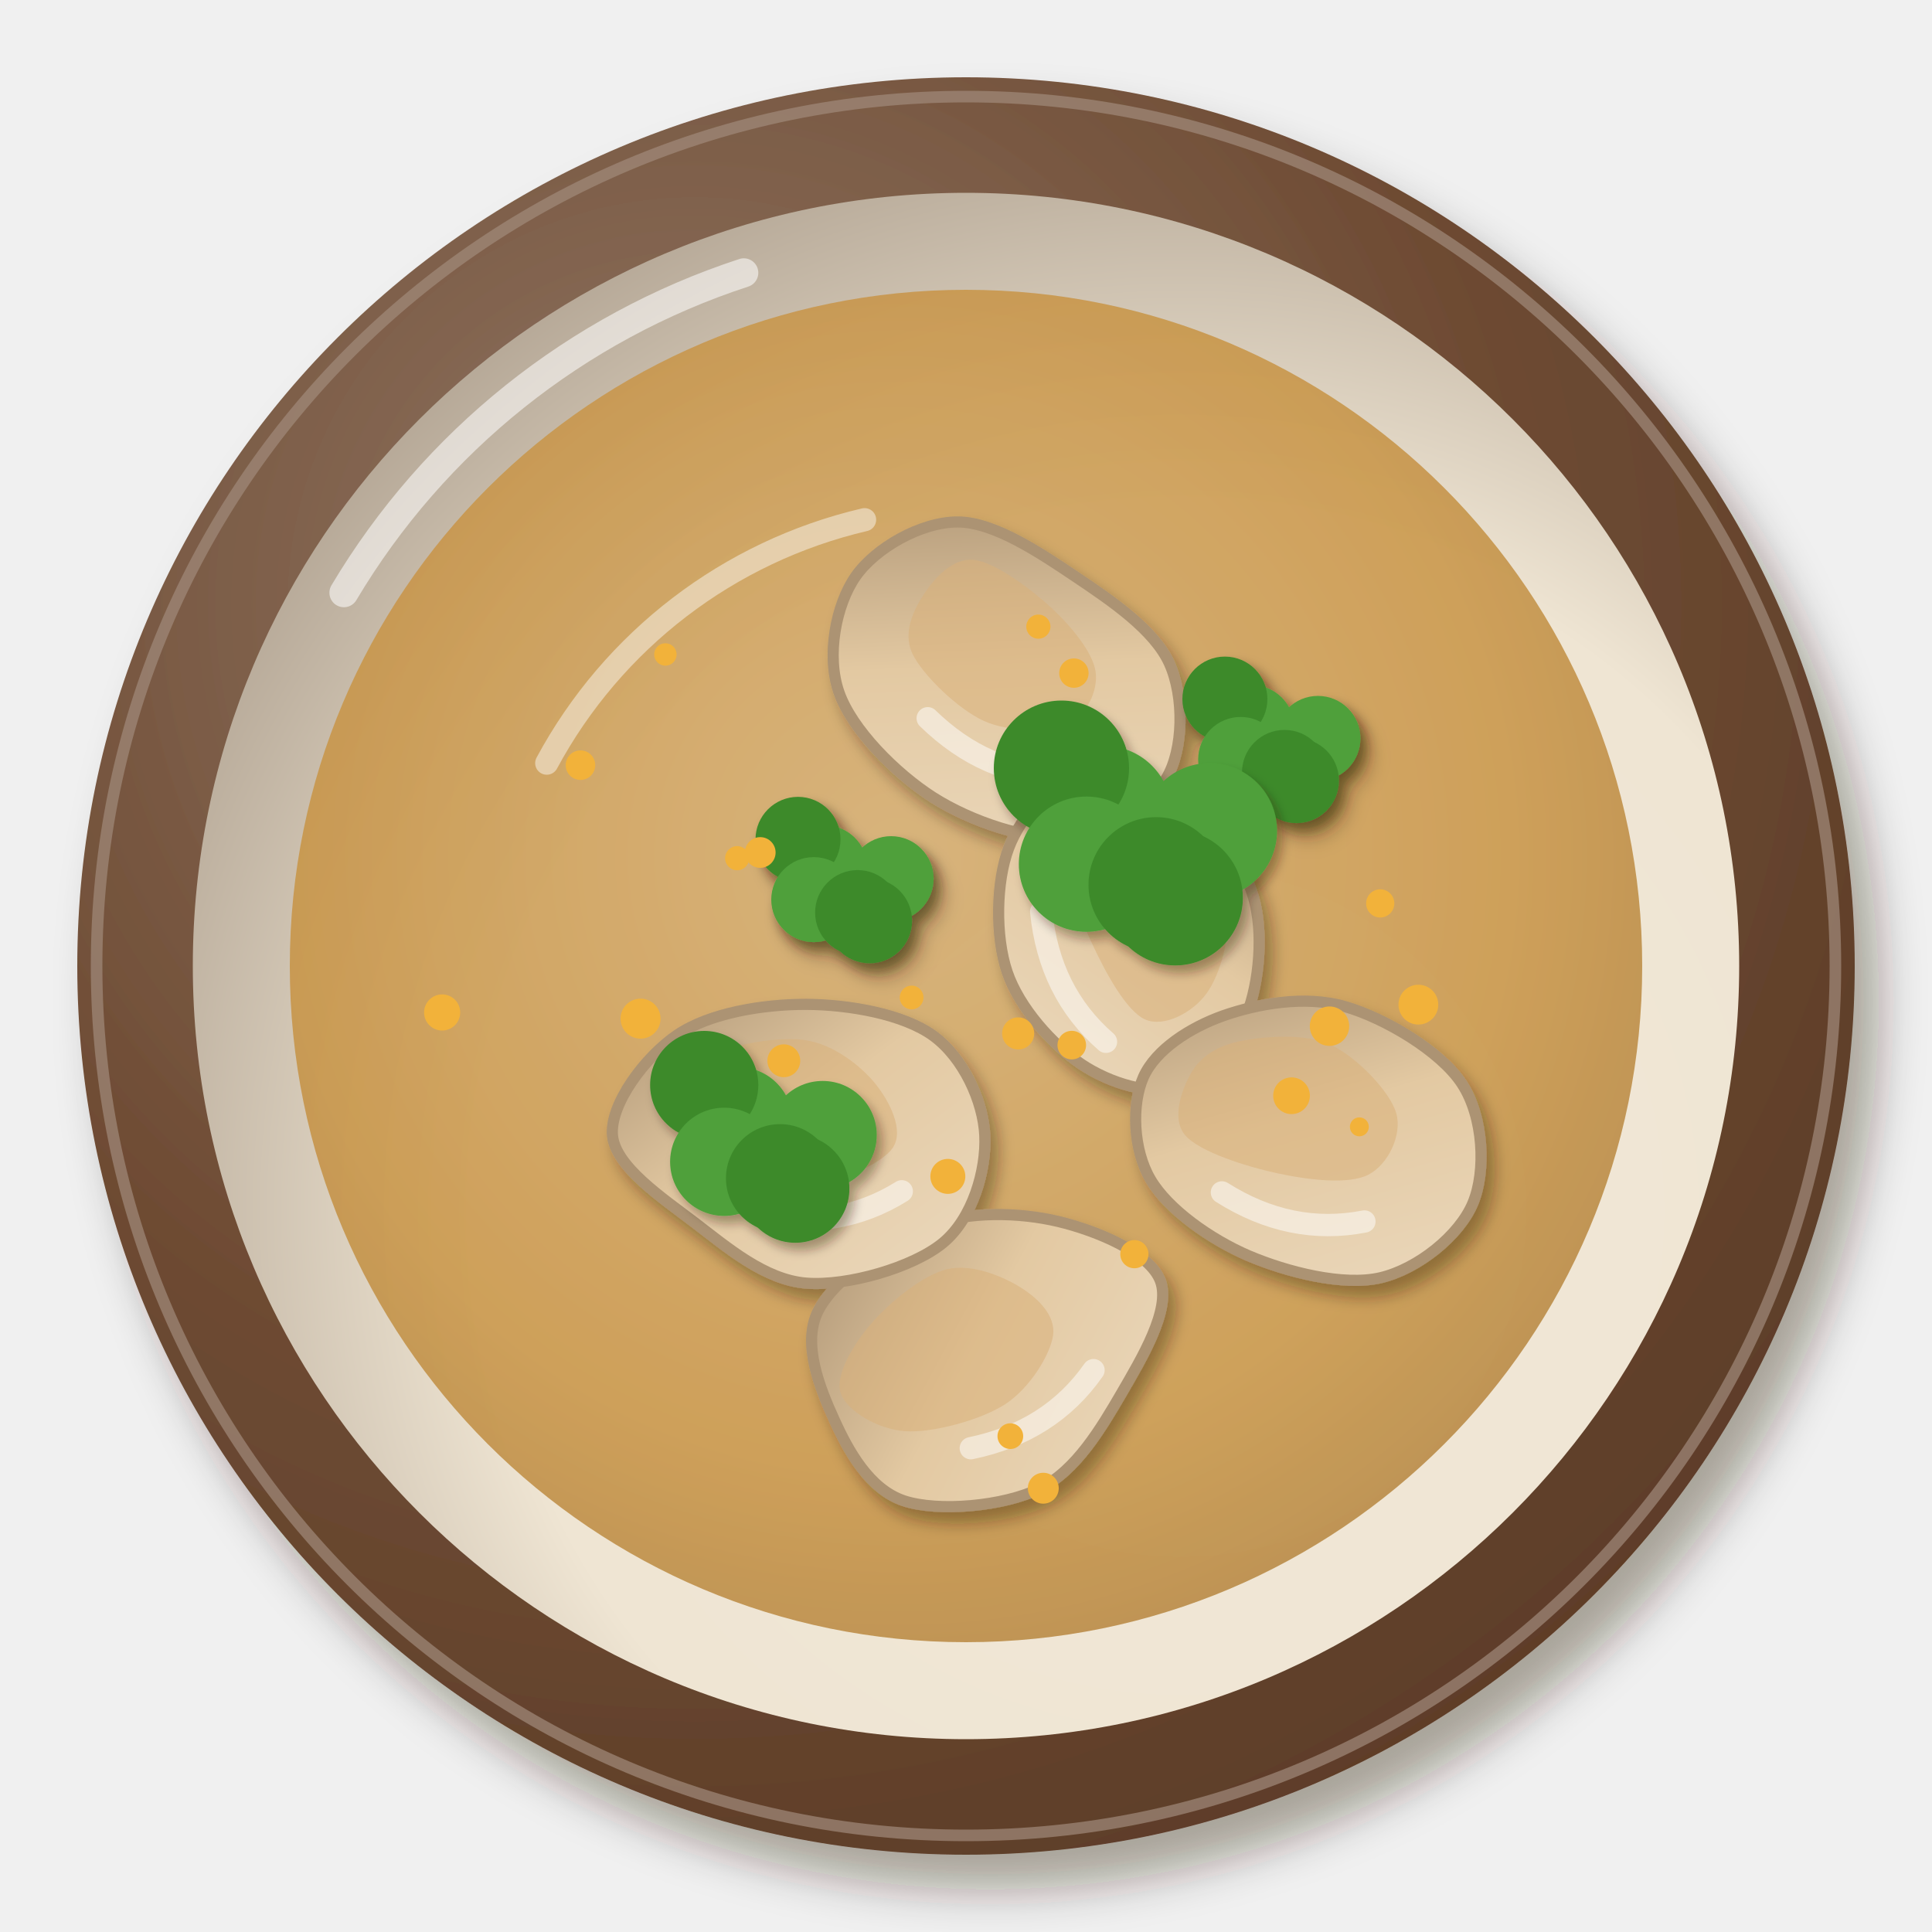
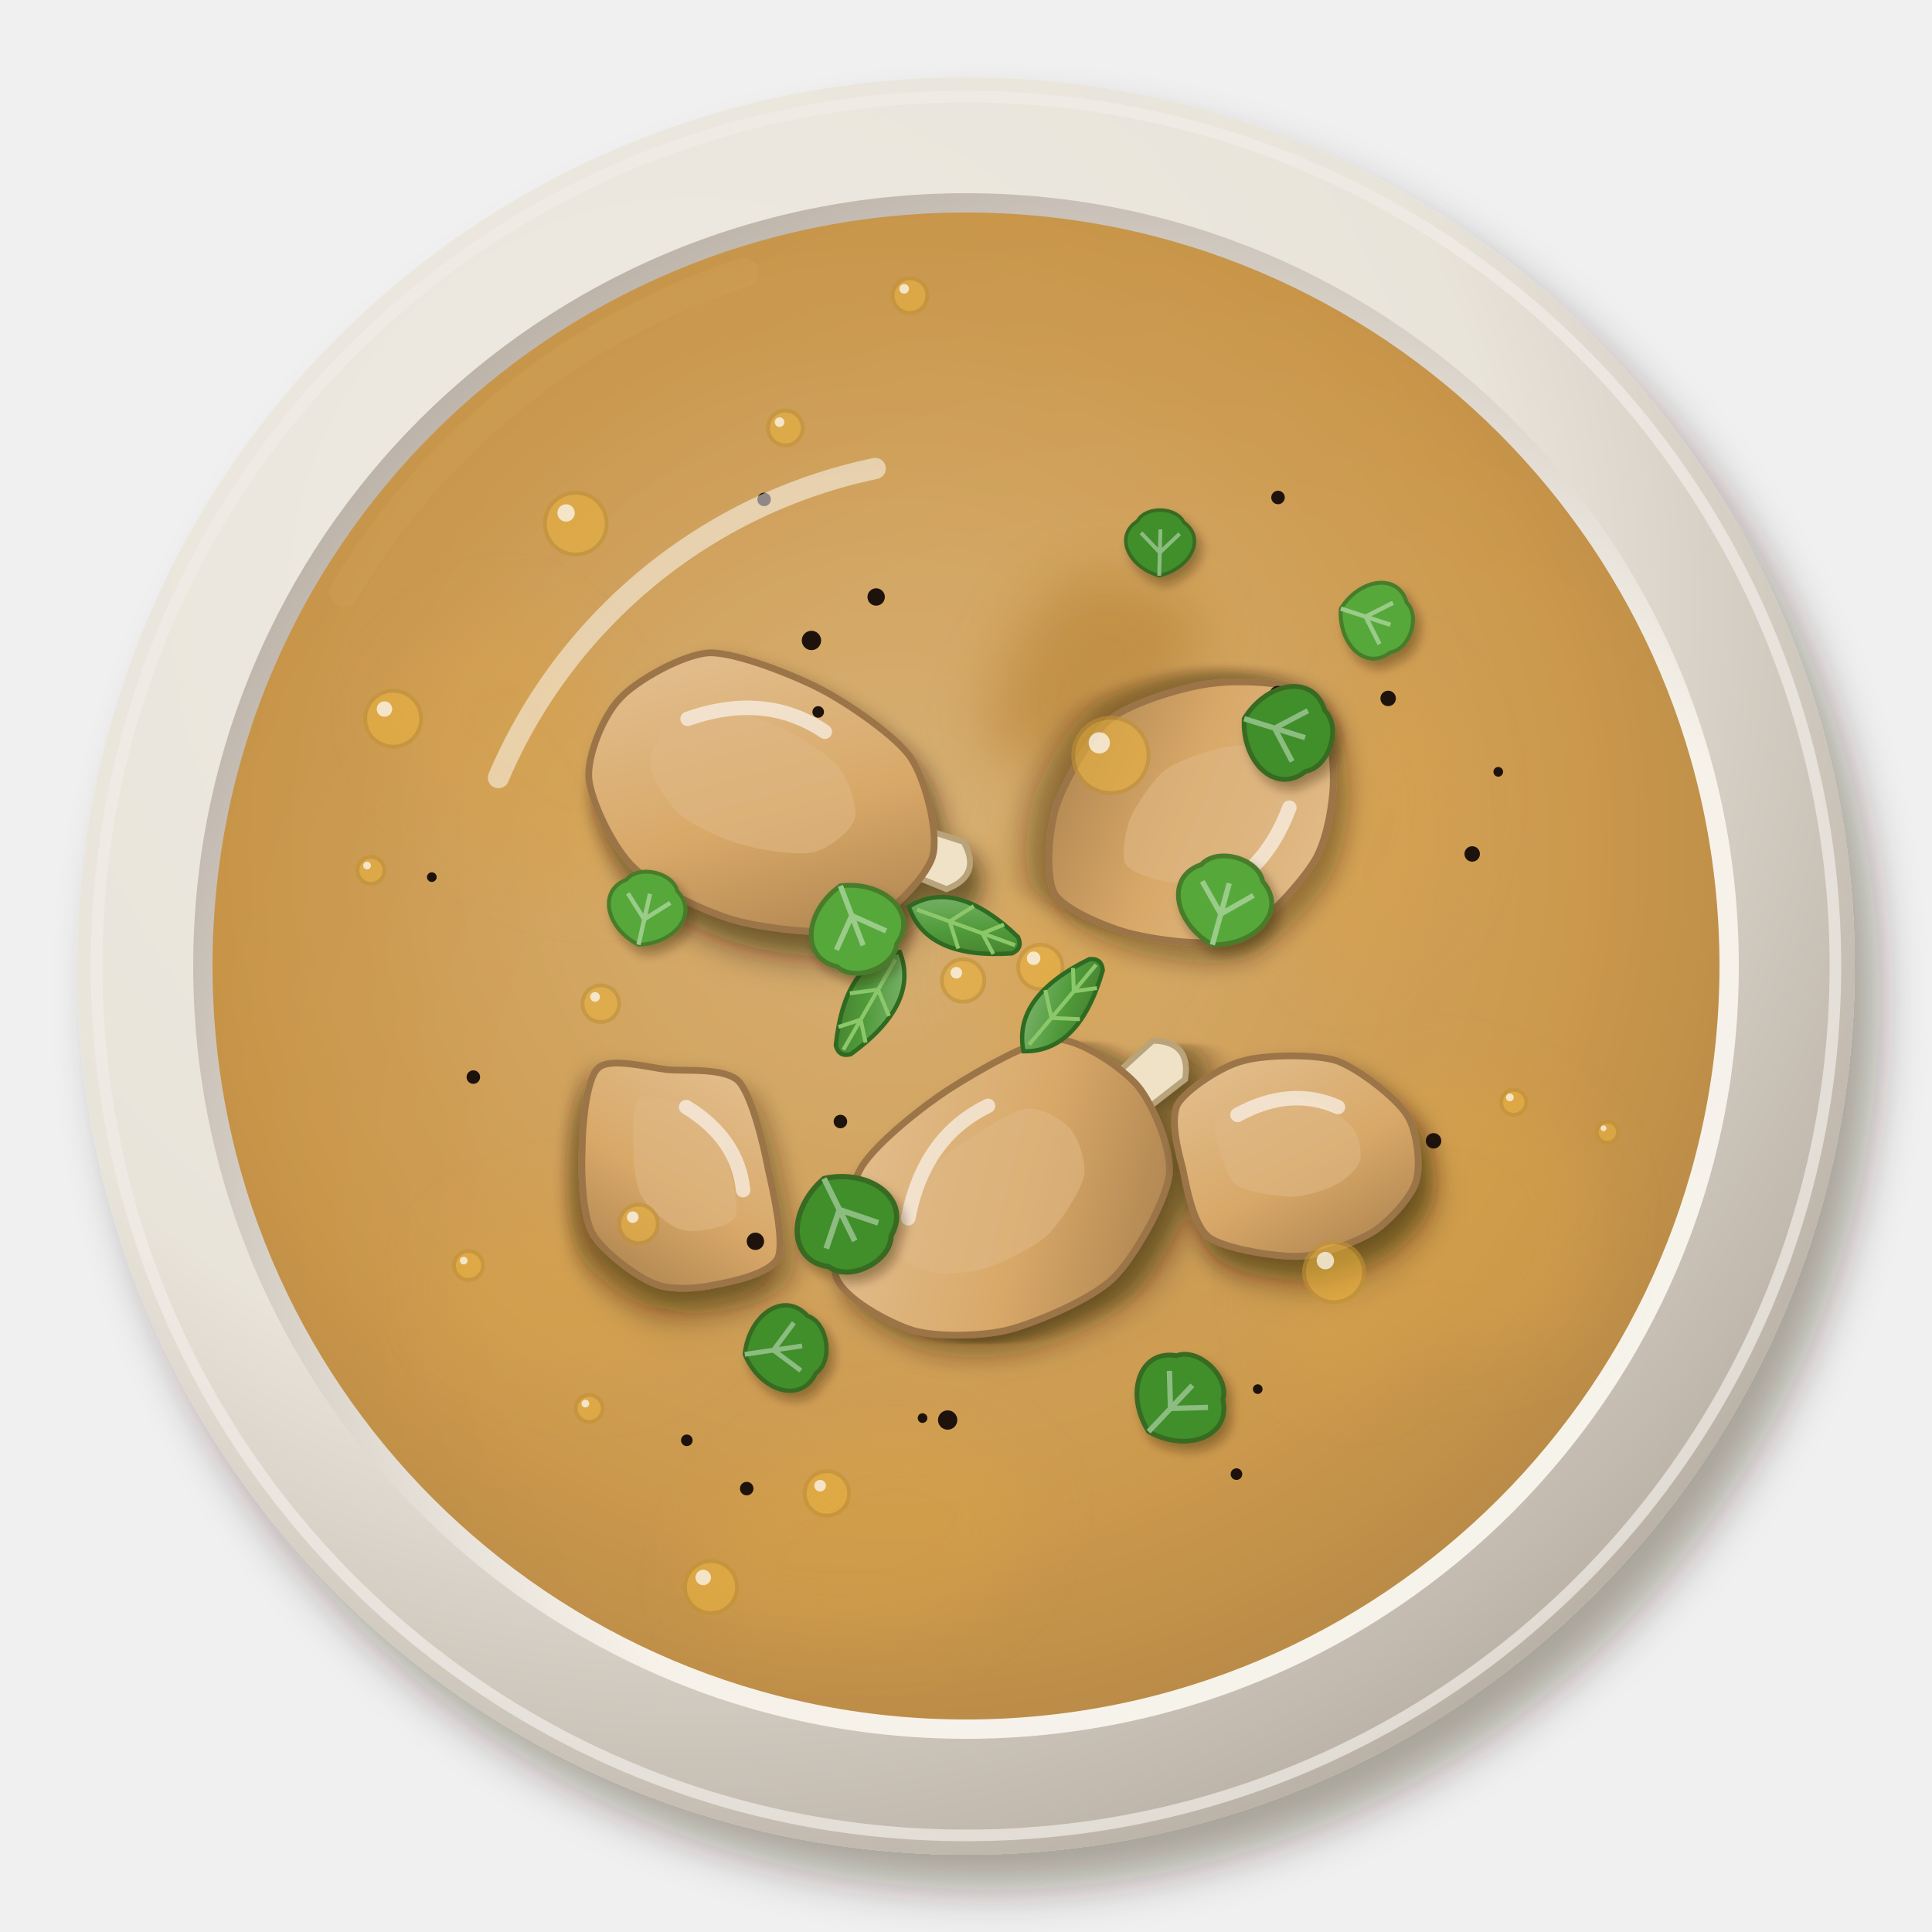
<svg xmlns="http://www.w3.org/2000/svg" viewBox="0 0 200 200" width="400" height="400">
  <defs>
    <filter id="in_chickenshorba-1" x="-30%" y="-30%" width="160%" height="160%">
      <feDropShadow dx="2.52" dy="3.6" stdDeviation="2.34" flood-color="#2b1607" flood-opacity=".36" />
    </filter>
    <radialGradient id="in_chickenshorba-2" cx="0.35" cy="0.3" r=".75">
-       <stop offset="0" stop-color="#927866" />
-       <stop offset=".6" stop-color="#6e4b33" />
-       <stop offset="1" stop-color="#5d3d28" />
+       <stop offset="0" stop-color="#efebe3" />
+       <stop offset=".6" stop-color="#e9e4da" />
+       <stop offset="1" stop-color="#b9b0a5" />
    </radialGradient>
    <radialGradient id="in_chickenshorba-3" cx="0.64" cy="0.66" r=".75">
-       <stop offset="0" stop-color="#f1e8d8" />
-       <stop offset=".6" stop-color="#efe5d3" />
-       <stop offset="1" stop-color="#b0a291" />
+       <stop offset="0" stop-color="#f7f4ed" />
+       <stop offset=".6" stop-color="#f6f2ea" />
+       <stop offset="1" stop-color="#b5aba1" />
    </radialGradient>
    <radialGradient id="in_chickenshorba-4" cx="0.45" cy="0.42" r=".75">
-       <stop offset="0" stop-color="#d3a969" />
-       <stop offset=".6" stop-color="#c7913f" />
-       <stop offset="1" stop-color="#a07231" />
+       <stop offset="0" stop-color="#d4a867" />
+       <stop offset=".6" stop-color="#c8903c" />
+       <stop offset="1" stop-color="#a1712f" />
    </radialGradient>
    <filter id="in_chickenshorba-5" x="-30%" y="-30%" width="160%" height="160%">
-       <feDropShadow dx="0.84" dy="1.2" stdDeviation="0.78" flood-color="#2b1607" flood-opacity=".36" />
-     </filter>
-     <linearGradient id="in_chickenshorba-6" x1="0" y1="0" x2="1" y2="1">
-       <stop offset="0" stop-color="#ebd9be" />
-       <stop offset=".55" stop-color="#e3c9a2" />
-       <stop offset="1" stop-color="#af9676" />
+       <feGaussianBlur stdDeviation="3" />
+     </filter>
+     <filter id="in_chickenshorba-6" x="-30%" y="-30%" width="160%" height="160%">
+       <feDropShadow dx="1.26" dy="1.8" stdDeviation="1.17" flood-color="#2b1607" flood-opacity=".36" />
+     </filter>
+     <linearGradient id="in_chickenshorba-7" x1="0" y1="0" x2="1" y2="1">
+       <stop offset="0" stop-color="#e4c295" />
+       <stop offset=".55" stop-color="#d8a868" />
+       <stop offset="1" stop-color="#a47c4b" />
    </linearGradient>
-     <filter id="in_chickenshorba-7" x="-30%" y="-30%" width="160%" height="160%">
+     <linearGradient id="in_chickenshorba-8" x1="0" y1="0" x2="1" y2="1">
+       <stop offset="0" stop-color="#84b875" />
+       <stop offset=".55" stop-color="#4f9a3a" />
+       <stop offset="1" stop-color="#46792d" />
+     </linearGradient>
+     <filter id="in_chickenshorba-9" x="-30%" y="-30%" width="160%" height="160%">
      <feDropShadow dx="0.56" dy="0.8" stdDeviation="0.52" flood-color="#2b1607" flood-opacity=".36" />
    </filter>
  </defs>
  <g filter="url(#in_chickenshorba-1)">
    <circle cx="100" cy="100" r="92" fill="url(#in_chickenshorba-2)" />
  </g>
-   <circle cx="100" cy="100" r="90" fill="none" stroke="#a18a7a" stroke-width="1.2" opacity=".7" />
-   <circle cx="100" cy="100" r="80.04" fill="url(#in_chickenshorba-3)" />
-   <path d="M35.6,61.36 A75.44,75.44 0 0 1 77,28.24" stroke="#fff" stroke-width="3" fill="none" stroke-linecap="round" opacity=".55" />
-   <circle cx="100" cy="100" r="70" fill="url(#in_chickenshorba-4)" opacity="0.82" />
-   <path d="M56.6,79 A50.4,50.4 0 0 1 89.5,53.8" stroke="#fff" stroke-width="2.4" fill="none" stroke-linecap="round" opacity=".45" />
-   <g filter="url(#in_chickenshorba-5)">
-     <g transform="translate(101.83 140.39) rotate(157) scale(1.65)">
-       <path d="M10.19,0C10.25,2.17 10.19,5.16 8.49,6.64C6.79,8.12 2.68,9 0,8.88C-2.68,8.77 -5.6,7.43 -7.61,5.95C-9.61,4.47 -12.14,1.91 -12.05,0C-11.96,-1.91 -9.06,-4.01 -7.05,-5.52C-5.04,-7.02 -2.53,-8.88 0,-9.02C2.53,-9.17 6.46,-7.89 8.16,-6.39C9.86,-4.88 10.14,-2.17 10.19,0Z" fill="url(#in_chickenshorba-6)" stroke="#ac9373" stroke-width=".7" />
-       <path d="M9.16,1.4C9.04,2.58 7.2,3.9 5.67,4.65C4.14,5.4 1.56,6.18 -0.02,5.92C-1.6,5.65 -3.07,4.13 -3.82,3.06C-4.57,1.99 -5.15,0.58 -4.53,-0.48C-3.9,-1.54 -1.9,-2.97 -0.08,-3.3C1.73,-3.62 4.83,-3.19 6.37,-2.41C7.91,-1.63 9.28,0.22 9.16,1.4Z" fill="#d9b07a" opacity=".55" />
-       <path d="M-6,-3.5 Q-2,-6 3,-5" stroke="#fff" stroke-width="1.4" fill="none" stroke-linecap="round" opacity="0.5" />
-     </g>
-     <g transform="translate(83.45 117.55) rotate(180) scale(1.65)">
-       <path d="M12.15,0C12.33,1.96 10.1,4.95 8.07,6.32C6.05,7.69 2.68,8.24 0,8.23C-2.68,8.22 -6.12,7.62 -7.99,6.25C-9.86,4.88 -11.11,2.16 -11.21,0C-11.31,-2.16 -10.46,-5.18 -8.59,-6.73C-6.73,-8.27 -2.6,-9.47 0,-9.26C2.6,-9.05 4.96,-7.01 6.98,-5.47C9.01,-3.92 11.96,-1.96 12.15,0Z" fill="url(#in_chickenshorba-6)" stroke="#ac9373" stroke-width=".7" />
-       <path d="M7.71,1.4C7.67,2.61 7.34,4.19 6.05,4.95C4.75,5.71 1.69,6.26 -0.04,5.97C-1.77,5.68 -3.46,4.35 -4.36,3.23C-5.26,2.1 -6.16,0.31 -5.44,-0.76C-4.72,-1.83 -2,-2.94 -0.05,-3.2C1.9,-3.46 4.98,-3.09 6.27,-2.33C7.56,-1.56 7.74,0.19 7.71,1.4Z" fill="#d9b07a" opacity=".55" />
-       <path d="M-6,-3.5 Q-2,-6 3,-5" stroke="#fff" stroke-width="1.4" fill="none" stroke-linecap="round" opacity="0.5" />
-     </g>
-     <g transform="translate(104.68 70.13) rotate(213) scale(1.65)">
-       <path d="M11.64,0C11.57,2.17 10.06,5.11 8.12,6.36C6.18,7.61 2.66,7.54 0,7.5C-2.66,7.46 -5.91,7.39 -7.85,6.14C-9.78,4.89 -11.53,2.11 -11.61,0C-11.7,-2.11 -10.29,-5.04 -8.35,-6.54C-6.42,-8.03 -2.81,-8.95 0,-8.98C2.81,-9 6.6,-8.18 8.54,-6.68C10.48,-5.19 11.71,-2.17 11.64,0Z" fill="url(#in_chickenshorba-6)" stroke="#ac9373" stroke-width=".7" />
-       <path d="M7.44,1.4C7.43,2.57 7.18,4.3 5.99,4.91C4.8,5.51 2,5.33 0.29,5.04C-1.41,4.75 -3.43,4.11 -4.24,3.19C-5.05,2.27 -5.25,0.58 -4.56,-0.49C-3.86,-1.55 -1.82,-2.95 -0.06,-3.22C1.71,-3.49 4.77,-2.89 6.02,-2.12C7.26,-1.35 7.44,0.23 7.44,1.4Z" fill="#d9b07a" opacity=".55" />
-       <path d="M-6,-3.5 Q-2,-6 3,-5" stroke="#fff" stroke-width="1.4" fill="none" stroke-linecap="round" opacity="0.5" />
-     </g>
-     <g transform="translate(117.12 96.69) rotate(253) scale(1.65)">
-       <path d="M10.58,0C10.53,1.89 8.87,4.23 7.1,5.56C5.34,6.89 2.34,8.02 0,8C-2.34,7.98 -5.27,6.77 -6.95,5.44C-8.63,4.11 -10.07,1.8 -10.06,0C-10.05,-1.8 -8.56,-4.03 -6.89,-5.39C-5.21,-6.75 -2.38,-8.08 0,-8.15C2.38,-8.22 5.64,-7.15 7.4,-5.79C9.17,-4.44 10.63,-1.89 10.58,0Z" fill="url(#in_chickenshorba-6)" stroke="#ac9373" stroke-width=".7" />
-       <path d="M8.45,1.4C8.45,2.66 7.75,4.36 6.32,5.17C4.89,5.97 1.75,6.52 -0.13,6.22C-2.01,5.93 -4.08,4.57 -4.95,3.41C-5.83,2.25 -6.23,0.25 -5.38,-0.74C-4.52,-1.73 -1.76,-2.27 0.19,-2.54C2.14,-2.81 4.95,-3.03 6.32,-2.37C7.7,-1.71 8.45,0.14 8.45,1.4Z" fill="#d9b07a" opacity=".55" />
-       <path d="M-6,-3.5 Q-2,-6 3,-5" stroke="#fff" stroke-width="1.4" fill="none" stroke-linecap="round" opacity="0.5" />
-     </g>
-     <g transform="translate(134.07 117.51) rotate(201) scale(1.65)">
-       <path d="M10.19,0C10.09,1.87 8.58,3.94 6.88,5.39C5.18,6.83 2.59,8.42 0,8.65C-2.59,8.88 -6.64,8.2 -8.63,6.75C-10.62,5.31 -12.01,2.2 -11.94,0C-11.87,-2.2 -10.2,-5.07 -8.21,-6.43C-6.22,-7.78 -2.61,-8.2 0,-8.11C2.61,-8.01 5.78,-7.2 7.47,-5.85C9.17,-4.5 10.29,-1.87 10.19,0Z" fill="url(#in_chickenshorba-6)" stroke="#ac9373" stroke-width=".7" />
-       <path d="M7.47,1.4C7.27,2.53 6.52,3.54 5.26,4.32C4,5.1 1.7,6.22 -0.08,6.09C-1.86,5.96 -4.59,4.68 -5.43,3.56C-6.28,2.43 -6.11,0.35 -5.17,-0.68C-4.24,-1.71 -1.78,-2.33 0.16,-2.63C2.09,-2.93 5.23,-3.14 6.45,-2.47C7.67,-1.8 7.67,0.27 7.47,1.4Z" fill="#d9b07a" opacity=".55" />
-       <path d="M-6,-3.5 Q-2,-6 3,-5" stroke="#fff" stroke-width="1.4" fill="none" stroke-linecap="round" opacity="0.5" />
-     </g>
-     <g filter="url(#in_chickenshorba-7)">
-       <circle cx="92.25" cy="90.96" r="4.4" fill="#4fa03a" />
-       <circle cx="90.02" cy="95.32" r="4.4" fill="#3d8a2c" />
-       <circle cx="85.39" cy="89.84" r="4.4" fill="#4fa03a" />
-       <circle cx="82.61" cy="86.89" r="4.4" fill="#3d8a2c" />
-       <circle cx="84.24" cy="93.13" r="4.4" fill="#4fa03a" />
-       <circle cx="88.78" cy="94.47" r="4.4" fill="#3d8a2c" />
-     </g>
-     <g filter="url(#in_chickenshorba-7)">
-       <circle cx="136.43" cy="76.44" r="4.4" fill="#4fa03a" />
-       <circle cx="134.21" cy="80.81" r="4.4" fill="#3d8a2c" />
-       <circle cx="129.58" cy="75.32" r="4.4" fill="#4fa03a" />
-       <circle cx="126.8" cy="72.37" r="4.4" fill="#3d8a2c" />
-       <circle cx="128.43" cy="78.62" r="4.4" fill="#4fa03a" />
-       <circle cx="132.97" cy="79.96" r="4.4" fill="#3d8a2c" />
-     </g>
-   </g>
-   <circle cx="45.77" cy="104.81" r="1.87" fill="#f2b23a" />
-   <circle cx="111.17" cy="69.68" r="1.52" fill="#f2b23a" />
-   <circle cx="146.83" cy="104" r="2.06" fill="#f2b23a" />
-   <circle cx="110.95" cy="108.19" r="1.48" fill="#f2b23a" />
-   <circle cx="68.88" cy="67.75" r="1.16" fill="#f2b23a" />
-   <circle cx="104.59" cy="148.67" r="1.33" fill="#f2b23a" />
-   <circle cx="76.31" cy="88.84" r="1.25" fill="#f2b23a" />
-   <circle cx="142.88" cy="93.52" r="1.46" fill="#f2b23a" />
-   <circle cx="117.43" cy="129.83" r="1.46" fill="#f2b23a" />
-   <circle cx="60.09" cy="79.21" r="1.53" fill="#f2b23a" />
-   <circle cx="133.7" cy="113.43" r="1.9" fill="#f2b23a" />
-   <circle cx="108" cy="154.06" r="1.6" fill="#f2b23a" />
-   <circle cx="107.49" cy="64.87" r="1.25" fill="#f2b23a" />
-   <circle cx="140.72" cy="116.65" r="0.98" fill="#f2b23a" />
-   <circle cx="98.12" cy="121.78" r="1.81" fill="#f2b23a" />
-   <circle cx="108.97" cy="73.66" r="1" fill="#f2b23a" />
-   <circle cx="66.31" cy="105.45" r="2.07" fill="#f2b23a" />
-   <circle cx="94.37" cy="103.26" r="1.23" fill="#f2b23a" />
-   <circle cx="137.63" cy="106.23" r="2.04" fill="#f2b23a" />
-   <circle cx="105.4" cy="106.98" r="1.66" fill="#f2b23a" />
-   <circle cx="78.7" cy="88.25" r="1.59" fill="#f2b23a" />
-   <circle cx="81.14" cy="109.81" r="1.7" fill="#f2b23a" />
-   <g filter="url(#in_chickenshorba-7)">
-     <circle cx="125.2" cy="86" r="7" fill="#4fa03a" />
-     <circle cx="121.66" cy="92.94" r="7" fill="#3d8a2c" />
-     <circle cx="114.3" cy="84.21" r="7" fill="#4fa03a" />
-     <circle cx="109.88" cy="79.52" r="7" fill="#3d8a2c" />
-     <circle cx="112.47" cy="89.46" r="7" fill="#4fa03a" />
-     <circle cx="119.68" cy="91.59" r="7" fill="#3d8a2c" />
-   </g>
-   <g filter="url(#in_chickenshorba-7)">
-     <circle cx="85.16" cy="117.5" r="5.6" fill="#4fa03a" />
-     <circle cx="82.33" cy="123.05" r="5.6" fill="#3d8a2c" />
-     <circle cx="76.44" cy="116.07" r="5.6" fill="#4fa03a" />
-     <circle cx="72.9" cy="112.32" r="5.6" fill="#3d8a2c" />
-     <circle cx="74.97" cy="120.27" r="5.6" fill="#4fa03a" />
-     <circle cx="80.75" cy="121.97" r="5.6" fill="#3d8a2c" />
-   </g>
+   <circle cx="100" cy="100" r="90" fill="none" stroke="#f1ede7" stroke-width="1.2" opacity=".7" />
+   <circle cx="100" cy="100" r="80.0" fill="url(#in_chickenshorba-3)" />
+   <path d="M35.6,61.3 A75.4,75.4 0 0 1 77,28.2" stroke="#fff" stroke-width="3" fill="none" stroke-linecap="round" opacity=".55" />
+   <circle cx="100" cy="100" r="78" fill="url(#in_chickenshorba-4)" opacity="0.9" />
+   <g opacity="0.4" filter="url(#in_chickenshorba-5)">
+     <path transform="translate(142.5 127.4) rotate(288.0)" d="M15.7,0C16.4,2.5 15.2,7.8 12.0,9.3C8.9,10.7 1.3,9.5 -3.2,8.7C-7.8,7.9 -13.3,6.7 -15.3,4.5C-17.3,2.3 -17.3,-2.2 -15.3,-4.5C-13.3,-6.8 -7.3,-8.9 -3.4,-9.2C0.4,-9.5 4.8,-7.7 8.0,-6.1C11.2,-4.6 15.0,-2.5 15.7,0Z" fill="#d8a24a" />
+     <path transform="translate(55.4 77.4) rotate(227.5)" d="M14.5,0C14.3,2.9 14,7.0 11.0,8.5C8.0,9.9 0.9,9.5 -3.2,8.8C-7.4,8.1 -12.2,6.4 -14.2,4.2C-16.1,1.9 -16.7,-2.0 -15.0,-4.4C-13.3,-6.9 -8.4,-9.6 -3.8,-10.4C0.6,-11.3 9.0,-11.1 12.1,-9.3C15.2,-7.6 14.7,-2.9 14.5,0Z" fill="#d8a24a" />
+     <path transform="translate(58.7 134.5) rotate(171.0)" d="M12.9,0C13.4,2.1 12.7,5.9 9.9,7.6C7.1,9.4 -0.4,11.0 -3.8,10.2C-7.2,9.5 -8.6,5.5 -10.4,3.1C-12.2,0.6 -15.7,-2.3 -14.5,-4.3C-13.3,-6.2 -6.7,-8.5 -3.2,-8.6C0.3,-8.8 4.0,-6.6 6.7,-5.2C9.4,-3.7 12.4,-2.1 12.9,0Z" fill="#d8a24a" />
+     <path transform="translate(112.1 92.1) rotate(298.1)" d="M15.1,0C14.6,2.3 10.5,4.2 7.4,5.7C4.4,7.2 0.6,9 -3.2,8.8C-7.2,8.6 -14.1,7 -16.1,4.7C-18.0,2.5 -17.2,-2.2 -15.0,-4.4C-12.9,-6.6 -7.4,-7.9 -3.1,-8.5C1.0,-9.1 7.4,-9.4 10.4,-8.0C13.5,-6.6 15.6,-2.3 15.1,0Z" fill="#d8a24a" />
+     <path transform="translate(153.4 127.1) rotate(77.3)" d="M12.9,0C12.9,2.7 13.5,6.5 10.7,8.2C7.9,9.9 0.6,10.9 -3.8,10.4C-8.3,9.8 -14.3,7.2 -16.0,4.7C-17.7,2.3 -16.0,-1.3 -14.1,-4.1C-12.2,-7.0 -8.7,-11.8 -4.6,-12.5C-0.5,-13.2 7.7,-10.3 10.6,-8.2C13.6,-6.1 12.9,-2.7 12.9,0Z" fill="#d8a24a" />
+     <path transform="translate(90.2 158.9) rotate(157.3)" d="M18.9,0C19.2,2.7 15.3,7.0 11.4,8.8C7.6,10.6 0.2,11.6 -4.0,10.8C-8.3,10.1 -12.1,6.8 -14.2,4.2C-16.2,1.6 -17.9,-2.2 -16.3,-4.8C-14.6,-7.4 -8.6,-11.1 -4.3,-11.6C0.0,-12.0 5.9,-9.4 9.7,-7.5C13.6,-5.6 18.6,-2.7 18.9,0Z" fill="#d8a24a" />
+     <path transform="translate(112.8 69.7) rotate(146.2)" d="M12.5,0C12.4,1.9 9.8,3.9 7.1,5.5C4.4,7.1 -0.5,9.8 -3.5,9.4C-6.5,9.1 -9.4,5.3 -10.8,3.2C-12.1,1.0 -13.1,-1.7 -11.7,-3.4C-10.4,-5.2 -6.0,-6.8 -2.7,-7.3C0.6,-7.8 5.6,-7.5 8.2,-6.3C10.8,-5.1 12.7,-1.9 12.5,0Z" fill="#a8701e" />
+     <path transform="translate(144.1 83.7) rotate(104.0)" d="M17.9,0C18.3,2.5 14.1,7.1 10.7,8.3C7.3,9.4 1.6,7.4 -2.5,6.7C-6.6,6.0 -13.0,5.9 -14.3,4.2C-15.6,2.6 -12.4,-1.2 -10.4,-3.1C-8.5,-5.0 -5.8,-6.5 -2.6,-7.1C0.5,-7.7 5.2,-7.8 8.6,-6.6C12.1,-5.5 17.6,-2.5 17.9,0Z" fill="#d8a24a" />
+   </g>
+   <g filter="url(#in_chickenshorba-6)">
+     <g transform="translate(78 82) rotate(20)">
+       <g filter="url(#in_chickenshorba-6)">
+         <path d="M12,-2.2 L22.2,-2.6 Q25.2,0 22.2,2.6 L12,2.2Z" fill="#efe2c6" stroke="#b9a37a" stroke-width=".6" />
+         <path d="M19.7,0C19.8,2.4 17.3,7.7 15.1,9.5C12.9,11.2 6.3,12.8 3.0,13.1C-0.1,13.4 -6.3,12.8 -8.9,11.6C-11.6,10.5 -15.5,6.6 -16.5,4.5C-17.5,2.3 -17.3,-2.2 -16.3,-4.4C-15.4,-6.6 -11.8,-10.9 -9.2,-12.0C-6.6,-13.0 -0.1,-12.8 2.9,-12.4C6.0,-12.0 11.9,-10.5 14.1,-8.9C16.4,-7.2 19.6,-2.4 19.7,0Z" fill="url(#in_chickenshorba-7)" stroke="#9b7446" stroke-width=".7" />
+       </g>
+       <path d="M10.8,-1C10.9,0.2 9.4,2.8 8.0,3.7C6.7,4.6 2.7,5.4 0.8,5.5C-1.0,5.7 -4.8,5.4 -6.3,4.8C-7.9,4.2 -10.3,2.3 -10.9,1.2C-11.5,0.1 -11.4,-2.1 -10.8,-3.2C-10.2,-4.3 -8.0,-6.4 -6.5,-7.0C-5.0,-7.5 -1.1,-7.4 0.7,-7.2C2.6,-7.0 6.1,-6.3 7.5,-5.4C8.8,-4.6 10.7,-2.2 10.8,-1Z" fill="#dfb883" opacity=".6" />
+       <path d="M-9,-4.8 Q-2.4,-10.2 4.8,-8.4" stroke="#fff" stroke-width="1.5" fill="none" stroke-linecap="round" opacity=".6" />
+     </g>
+     <g transform="translate(124 84) rotate(150)">
+       <g filter="url(#in_chickenshorba-6)">
+         <path d="M17.1,0C17.1,2.0 14.3,6.1 12.4,7.8C10.5,9.5 5.7,12.4 3.0,12.8C0.2,13.2 -5.6,11.8 -8.2,10.6C-10.8,9.5 -15.6,6.4 -16.3,4.4C-17.1,2.5 -15.1,-1.8 -14.0,-3.8C-12.9,-5.8 -10.3,-9.1 -8.0,-10.4C-5.7,-11.7 0.4,-13.7 3.1,-13.3C5.8,-13.0 10.3,-9.4 12.2,-7.6C14.0,-5.9 17.0,-2.0 17.1,0Z" fill="url(#in_chickenshorba-7)" stroke="#9b7446" stroke-width=".7" />
+       </g>
+       <path d="M9.2,-1C9.2,0.0 7.5,2.0 6.4,2.9C5.3,3.7 2.4,5.2 0.8,5.4C-0.8,5.6 -4.3,4.9 -5.9,4.3C-7.4,3.7 -10.3,2.2 -10.8,1.2C-11.3,0.2 -10.0,-1.9 -9.4,-2.9C-8.7,-3.9 -7.1,-5.5 -5.8,-6.2C-4.4,-6.8 -0.7,-7.8 0.8,-7.7C2.5,-7.5 5.2,-5.7 6.3,-4.8C7.4,-3.9 9.2,-2.0 9.2,-1Z" fill="#dfb883" opacity=".6" />
+       <path d="M-8.4,-4.4 Q-2.2,-9.5 4.4,-7.8" stroke="#fff" stroke-width="1.5" fill="none" stroke-linecap="round" opacity=".6" />
+     </g>
+     <g transform="translate(104 124) rotate(-40)">
+       <g filter="url(#in_chickenshorba-6)">
+         <path d="M12,-2.2 L22.2,-2.6 Q25.2,0 22.2,2.6 L12,2.2Z" fill="#efe2c6" stroke="#b9a37a" stroke-width=".6" />
+         <path d="M18.0,0C18,2.4 16.5,7.3 14.6,9.1C12.6,11.0 6.2,13.4 3.2,13.6C0.1,13.8 -5.7,12.0 -8.3,10.8C-10.9,9.6 -14.7,6.5 -16.1,4.4C-17.5,2.2 -19.5,-2.8 -18.6,-5.0C-17.6,-7.2 -12.1,-11.0 -9.2,-12.0C-6.3,-12.9 -0.2,-12.7 2.9,-12.3C6.0,-11.9 12.6,-10.8 14.6,-9.2C16.6,-7.5 18.0,-2.4 18.0,0Z" fill="url(#in_chickenshorba-7)" stroke="#9b7446" stroke-width=".7" />
+       </g>
+       <path d="M9.8,-1C9.8,0.2 8.9,2.6 7.7,3.6C6.5,4.5 2.7,5.7 0.9,5.8C-0.9,5.9 -4.4,5.0 -6,4.4C-7.5,3.8 -9.8,2.2 -10.6,1.2C-11.5,0.1 -12.7,-2.4 -12.1,-3.5C-11.6,-4.6 -8.2,-6.5 -6.5,-7.0C-4.8,-7.5 -1.1,-7.3 0.7,-7.1C2.6,-6.9 6.5,-6.4 7.7,-5.6C9,-4.7 9.8,-2.2 9.8,-1Z" fill="#dfb883" opacity=".6" />
+       <path d="M-9,-4.8 Q-2.4,-10.2 4.8,-8.4" stroke="#fff" stroke-width="1.5" fill="none" stroke-linecap="round" opacity=".6" />
+     </g>
+     <g transform="translate(70 122) rotate(70)">
+       <g filter="url(#in_chickenshorba-6)">
+         <path d="M11.7,0C11.5,1.7 10.7,4.6 9.4,5.9C8.2,7.3 4.4,9.8 2.3,10.1C0.2,10.4 -4.1,9.0 -6.2,8.1C-8.4,7.3 -12.9,5.2 -13.5,3.7C-14.2,2.2 -11.8,-1.2 -10.9,-3C-10.1,-4.7 -9.1,-8.6 -7.3,-9.5C-5.5,-10.3 -0.2,-9.7 2.2,-9.3C4.6,-9.0 10.0,-8.3 11.3,-7.1C12.6,-5.8 12.0,-1.7 11.7,0Z" fill="url(#in_chickenshorba-7)" stroke="#9b7446" stroke-width=".7" />
+       </g>
+       <path d="M6.0,-1C5.9,-0.1 5.4,1.3 4.6,1.9C3.9,2.6 1.6,3.9 0.4,4.0C-0.8,4.2 -3.5,3.5 -4.7,3.0C-6.0,2.6 -8.7,1.6 -9.1,0.8C-9.5,0.1 -8.0,-1.6 -7.5,-2.5C-7.0,-3.3 -6.4,-5.3 -5.4,-5.7C-4.3,-6.2 -1.1,-5.8 0.3,-5.6C1.8,-5.5 5.0,-5.1 5.7,-4.5C6.5,-3.9 6.2,-1.8 6.0,-1Z" fill="#dfb883" opacity=".6" />
+       <path d="M-6.6,-3.5 Q-1.7,-7.4 3.5,-6.1" stroke="#fff" stroke-width="1.5" fill="none" stroke-linecap="round" opacity=".6" />
+     </g>
+     <g transform="translate(134 120) rotate(10)">
+       <g filter="url(#in_chickenshorba-6)">
+         <path d="M12.8,0C12.7,1.6 10.8,4.6 9.4,5.9C8.0,7.2 4.5,9.3 2.3,9.8C0.0,10.3 -5.5,10.4 -7.3,9.5C-9.1,8.6 -10.5,4.8 -11.2,3.0C-12,1.3 -13.4,-1.8 -12.9,-3.5C-12.3,-5.1 -9.1,-8.2 -7.0,-9.1C-5.0,-10.1 0.1,-11.1 2.5,-10.8C4.9,-10.4 9.2,-8.1 10.6,-6.6C12,-5.2 13.0,-1.6 12.8,0Z" fill="url(#in_chickenshorba-7)" stroke="#9b7446" stroke-width=".7" />
+       </g>
+       <path d="M6.7,-1C6.6,-0.1 5.5,1.3 4.6,1.9C3.8,2.6 1.7,3.6 0.3,3.9C-0.9,4.1 -4.3,4.2 -5.4,3.7C-6.4,3.3 -7.3,1.4 -7.7,0.5C-8.2,-0.3 -9.0,-1.9 -8.7,-2.7C-8.4,-3.5 -6.4,-5.1 -5.2,-5.5C-4,-6.0 -0.8,-6.5 0.5,-6.4C1.9,-6.2 4.5,-5.0 5.3,-4.3C6.2,-3.6 6.8,-1.8 6.7,-1Z" fill="#dfb883" opacity=".6" />
+       <path d="M-6.6,-3.5 Q-1.7,-7.4 3.5,-6.1" stroke="#fff" stroke-width="1.5" fill="none" stroke-linecap="round" opacity=".6" />
+     </g>
+   </g>
+   <circle cx="85.6" cy="154.6" r="2.3" fill="#e8b040" opacity="0.6" stroke="#c29134" stroke-width=".4" />
+   <circle cx="84.9" cy="153.8" r="0.6" fill="#fff" opacity=".7" />
+   <circle cx="115.0" cy="78.2" r="3.9" fill="#e8b040" opacity="0.6" stroke="#c29134" stroke-width=".4" />
+   <circle cx="113.8" cy="76.9" r="1.1" fill="#fff" opacity=".7" />
+   <circle cx="59.6" cy="54.2" r="3.2" fill="#e8b040" opacity="0.6" stroke="#c29134" stroke-width=".4" />
+   <circle cx="58.6" cy="53.1" r="0.9" fill="#fff" opacity=".7" />
+   <circle cx="66.1" cy="126.7" r="2.0" fill="#e8b040" opacity="0.6" stroke="#c29134" stroke-width=".4" />
+   <circle cx="65.5" cy="126.0" r="0.6" fill="#fff" opacity=".7" />
+   <circle cx="48.5" cy="131.0" r="1.5" fill="#e8b040" opacity="0.6" stroke="#c29134" stroke-width=".4" />
+   <circle cx="48.0" cy="130.5" r="0.4" fill="#fff" opacity=".7" />
+   <circle cx="138.1" cy="131.7" r="3.1" fill="#e8b040" opacity="0.6" stroke="#c29134" stroke-width=".4" />
+   <circle cx="137.2" cy="130.5" r="0.9" fill="#fff" opacity=".7" />
+   <circle cx="94.2" cy="30.6" r="1.8" fill="#e8b040" opacity="0.6" stroke="#c29134" stroke-width=".4" />
+   <circle cx="93.6" cy="29.9" r="0.5" fill="#fff" opacity=".7" />
+   <circle cx="107.7" cy="100.1" r="2.3" fill="#e8b040" opacity="0.6" stroke="#c29134" stroke-width=".4" />
+   <circle cx="107.0" cy="99.2" r="0.7" fill="#fff" opacity=".7" />
+   <circle cx="81.3" cy="44.3" r="1.8" fill="#e8b040" opacity="0.6" stroke="#c29134" stroke-width=".4" />
+   <circle cx="80.7" cy="43.7" r="0.5" fill="#fff" opacity=".7" />
+   <circle cx="166.4" cy="117.2" r="1.1" fill="#e8b040" opacity="0.6" stroke="#c29134" stroke-width=".4" />
+   <circle cx="166.0" cy="116.8" r="0.3" fill="#fff" opacity=".7" />
+   <circle cx="73.6" cy="164.3" r="2.7" fill="#e8b040" opacity="0.6" stroke="#c29134" stroke-width=".4" />
+   <circle cx="72.8" cy="163.3" r="0.8" fill="#fff" opacity=".7" />
+   <circle cx="40.7" cy="74.4" r="2.9" fill="#e8b040" opacity="0.6" stroke="#c29134" stroke-width=".4" />
+   <circle cx="39.8" cy="73.4" r="0.8" fill="#fff" opacity=".7" />
+   <circle cx="38.4" cy="90.1" r="1.4" fill="#e8b040" opacity="0.6" stroke="#c29134" stroke-width=".4" />
+   <circle cx="38.0" cy="89.6" r="0.4" fill="#fff" opacity=".7" />
+   <circle cx="99.7" cy="101.5" r="2.2" fill="#e8b040" opacity="0.6" stroke="#c29134" stroke-width=".4" />
+   <circle cx="99.0" cy="100.7" r="0.6" fill="#fff" opacity=".7" />
+   <circle cx="61.0" cy="145.8" r="1.4" fill="#e8b040" opacity="0.6" stroke="#c29134" stroke-width=".4" />
+   <circle cx="60.6" cy="145.3" r="0.4" fill="#fff" opacity=".7" />
+   <circle cx="62.2" cy="103.9" r="1.9" fill="#e8b040" opacity="0.6" stroke="#c29134" stroke-width=".4" />
+   <circle cx="61.6" cy="103.2" r="0.5" fill="#fff" opacity=".7" />
+   <circle cx="156.7" cy="114.1" r="1.3" fill="#e8b040" opacity="0.6" stroke="#c29134" stroke-width=".4" />
+   <circle cx="156.3" cy="113.6" r="0.4" fill="#fff" opacity=".7" />
+   <circle cx="111.9" cy="101.4" r="1.4" fill="#e8b040" opacity="0.6" stroke="#c29134" stroke-width=".4" />
+   <circle cx="111.5" cy="100.9" r="0.4" fill="#fff" opacity=".7" />
+   <circle cx="49.0" cy="111.5" r="0.7" fill="#1e120c" />
+   <circle cx="90.7" cy="61.8" r="0.9" fill="#1e120c" />
+   <circle cx="98.1" cy="147.0" r="1.0" fill="#1e120c" />
+   <circle cx="78.2" cy="128.5" r="0.9" fill="#1e120c" />
+   <circle cx="95.5" cy="146.8" r="0.5" fill="#1e120c" />
+   <circle cx="124.1" cy="95.0" r="0.6" fill="#1e120c" />
+   <circle cx="128.5" cy="95.7" r="0.9" fill="#1e120c" />
+   <circle cx="77.3" cy="154.1" r="0.7" fill="#1e120c" />
+   <circle cx="148.4" cy="118.1" r="0.8" fill="#1e120c" />
+   <circle cx="79.1" cy="51.7" r="0.7" fill="#1e120c" />
+   <circle cx="130.2" cy="143.8" r="0.5" fill="#1e120c" />
+   <circle cx="44.7" cy="90.8" r="0.5" fill="#1e120c" />
+   <circle cx="128.0" cy="152.6" r="0.6" fill="#1e120c" />
+   <circle cx="71.1" cy="149.1" r="0.6" fill="#1e120c" />
+   <circle cx="132.3" cy="51.5" r="0.7" fill="#1e120c" />
+   <circle cx="132.3" cy="71.9" r="0.9" fill="#1e120c" />
+   <circle cx="152.4" cy="88.4" r="0.8" fill="#1e120c" />
+   <circle cx="84.0" cy="66.3" r="1.0" fill="#1e120c" />
+   <circle cx="143.7" cy="72.3" r="0.8" fill="#1e120c" />
+   <circle cx="155.1" cy="79.9" r="0.5" fill="#1e120c" />
+   <circle cx="84.7" cy="73.7" r="0.6" fill="#1e120c" />
+   <circle cx="87.0" cy="116.1" r="0.7" fill="#1e120c" />
+   <g transform="translate(100 96) rotate(20) scale(0.9)">
+     <path d="M-7,0 Q-3,-5 6,-1 Q7,0 6,1 Q-3,5 -7,0Z" fill="url(#in_chickenshorba-8)" stroke="#2f6a22" stroke-width=".5" />
+     <path d="M-6,0 L6,0 M-2,0 L0,-2.6 M2,0 L4,-1.8 M-2,0 L0,2.6 M2,0 L4,1.8" stroke="#8cc86a" stroke-width=".45" />
+   </g>
+   <g transform="translate(110 104) rotate(-50) scale(0.9)">
+     <path d="M-7,0 Q-3,-5 6,-1 Q7,0 6,1 Q-3,5 -7,0Z" fill="url(#in_chickenshorba-8)" stroke="#2f6a22" stroke-width=".5" />
+     <path d="M-6,0 L6,0 M-2,0 L0,-2.6 M2,0 L4,-1.8 M-2,0 L0,2.6 M2,0 L4,1.8" stroke="#8cc86a" stroke-width=".45" />
+   </g>
+   <g transform="translate(90 104) rotate(120) scale(0.9)">
+     <path d="M-7,0 Q-3,-5 6,-1 Q7,0 6,1 Q-3,5 -7,0Z" fill="url(#in_chickenshorba-8)" stroke="#2f6a22" stroke-width=".5" />
+     <path d="M-6,0 L6,0 M-2,0 L0,-2.6 M2,0 L4,-1.8 M-2,0 L0,2.6 M2,0 L4,1.8" stroke="#8cc86a" stroke-width=".45" />
+   </g>
+   <g filter="url(#in_chickenshorba-9)">
+     <g transform="translate(118.9 148.2) rotate(43.4) scale(1.1)">
+       <path d="M0,0 C-4,-1 -6,-5 -3,-7 C-2,-9 2,-9 3,-7 C6,-5 4,-1 0,0Z" fill="#3f8f2c" stroke="#396a21" stroke-width=".45" />
+       <path d="M0,0 L0,-6 M0,-3 L-2.5,-5.5 M0,-3 L2.5,-5.5" stroke="#8cbc80" stroke-width=".5" />
+     </g>
+     <g transform="translate(120.0 59.6) rotate(1.5) scale(0.8)">
+       <path d="M0,0 C-4,-1 -6,-5 -3,-7 C-2,-9 2,-9 3,-7 C6,-5 4,-1 0,0Z" fill="#3f8f2c" stroke="#396a21" stroke-width=".45" />
+       <path d="M0,0 L0,-6 M0,-3 L-2.5,-5.5 M0,-3 L2.5,-5.5" stroke="#8cbc80" stroke-width=".5" />
+     </g>
+     <g transform="translate(125.5 97.8) rotate(15.4) scale(1.1)">
+       <path d="M0,0 C-4,-1 -6,-5 -3,-7 C-2,-9 2,-9 3,-7 C6,-5 4,-1 0,0Z" fill="#56a83a" stroke="#497c2a" stroke-width=".45" />
+       <path d="M0,0 L0,-6 M0,-3 L-2.5,-5.5 M0,-3 L2.5,-5.5" stroke="#9acb89" stroke-width=".5" />
+     </g>
+     <g transform="translate(66.1 97.8) rotate(12.7) scale(0.9)">
+       <path d="M0,0 C-4,-1 -6,-5 -3,-7 C-2,-9 2,-9 3,-7 C6,-5 4,-1 0,0Z" fill="#56a83a" stroke="#497c2a" stroke-width=".45" />
+       <path d="M0,0 L0,-6 M0,-3 L-2.5,-5.5 M0,-3 L2.5,-5.5" stroke="#9acb89" stroke-width=".5" />
+     </g>
+     <g transform="translate(77.1 140.2) rotate(81.7) scale(1.0)">
+       <path d="M0,0 C-4,-1 -6,-5 -3,-7 C-2,-9 2,-9 3,-7 C6,-5 4,-1 0,0Z" fill="#3f8f2c" stroke="#396a21" stroke-width=".45" />
+       <path d="M0,0 L0,-6 M0,-3 L-2.5,-5.5 M0,-3 L2.5,-5.5" stroke="#8cbc80" stroke-width=".5" />
+     </g>
+     <g transform="translate(87.0 91.7) rotate(159.1) scale(1.1)">
+       <path d="M0,0 C-4,-1 -6,-5 -3,-7 C-2,-9 2,-9 3,-7 C6,-5 4,-1 0,0Z" fill="#56a83a" stroke="#497c2a" stroke-width=".45" />
+       <path d="M0,0 L0,-6 M0,-3 L-2.5,-5.5 M0,-3 L2.5,-5.5" stroke="#9acb89" stroke-width=".5" />
+     </g>
+     <g transform="translate(138.8 63.0) rotate(108.1) scale(0.9)">
+       <path d="M0,0 C-4,-1 -6,-5 -3,-7 C-2,-9 2,-9 3,-7 C6,-5 4,-1 0,0Z" fill="#56a83a" stroke="#497c2a" stroke-width=".45" />
+       <path d="M0,0 L0,-6 M0,-3 L-2.5,-5.5 M0,-3 L2.5,-5.5" stroke="#9acb89" stroke-width=".5" />
+     </g>
+     <g transform="translate(85.3 122.0) rotate(153.7) scale(1.2)">
+       <path d="M0,0 C-4,-1 -6,-5 -3,-7 C-2,-9 2,-9 3,-7 C6,-5 4,-1 0,0Z" fill="#3f8f2c" stroke="#396a21" stroke-width=".45" />
+       <path d="M0,0 L0,-6 M0,-3 L-2.5,-5.5 M0,-3 L2.5,-5.5" stroke="#8cbc80" stroke-width=".5" />
+     </g>
+     <g transform="translate(128.8 74.4) rotate(107.3) scale(1.1)">
+       <path d="M0,0 C-4,-1 -6,-5 -3,-7 C-2,-9 2,-9 3,-7 C6,-5 4,-1 0,0Z" fill="#3f8f2c" stroke="#396a21" stroke-width=".45" />
+       <path d="M0,0 L0,-6 M0,-3 L-2.5,-5.5 M0,-3 L2.5,-5.5" stroke="#8cbc80" stroke-width=".5" />
+     </g>
+   </g>
+   <path d="M51.6,80.5 A54.5,54.5 0 0 1 90.6,48.5" stroke="#fff" stroke-width="2.2" fill="none" stroke-linecap="round" opacity="0.5" />
</svg>
